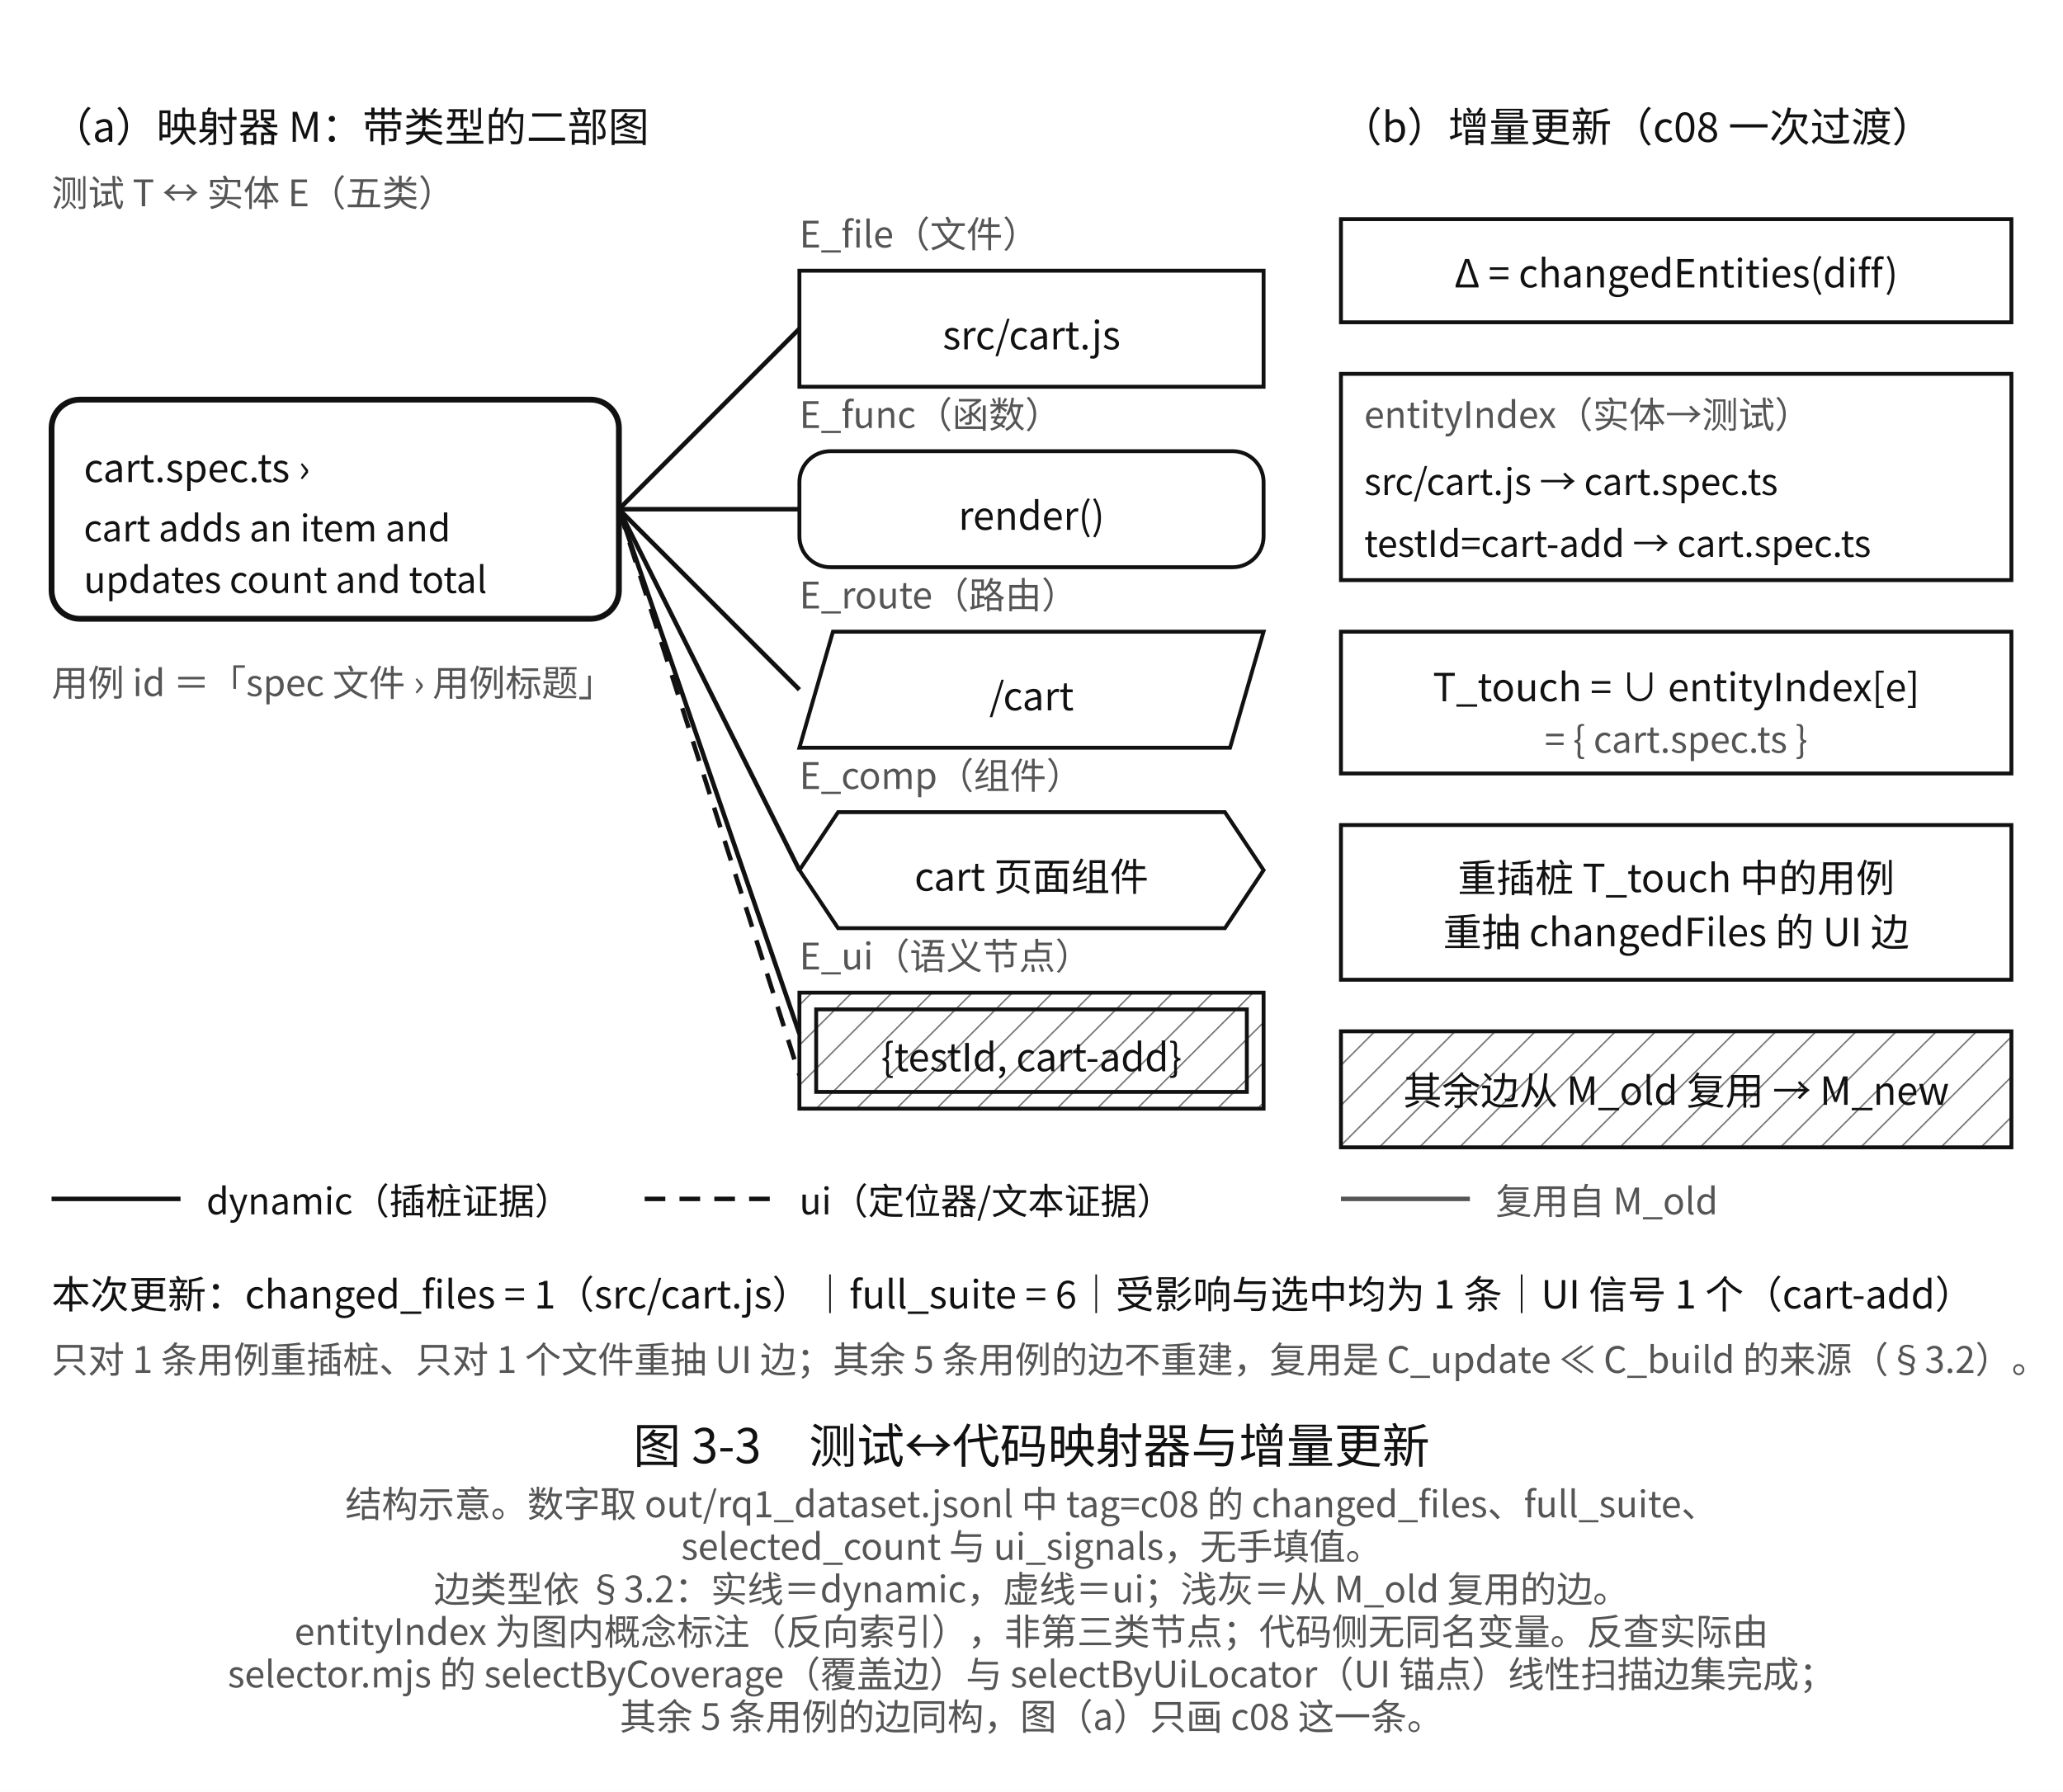
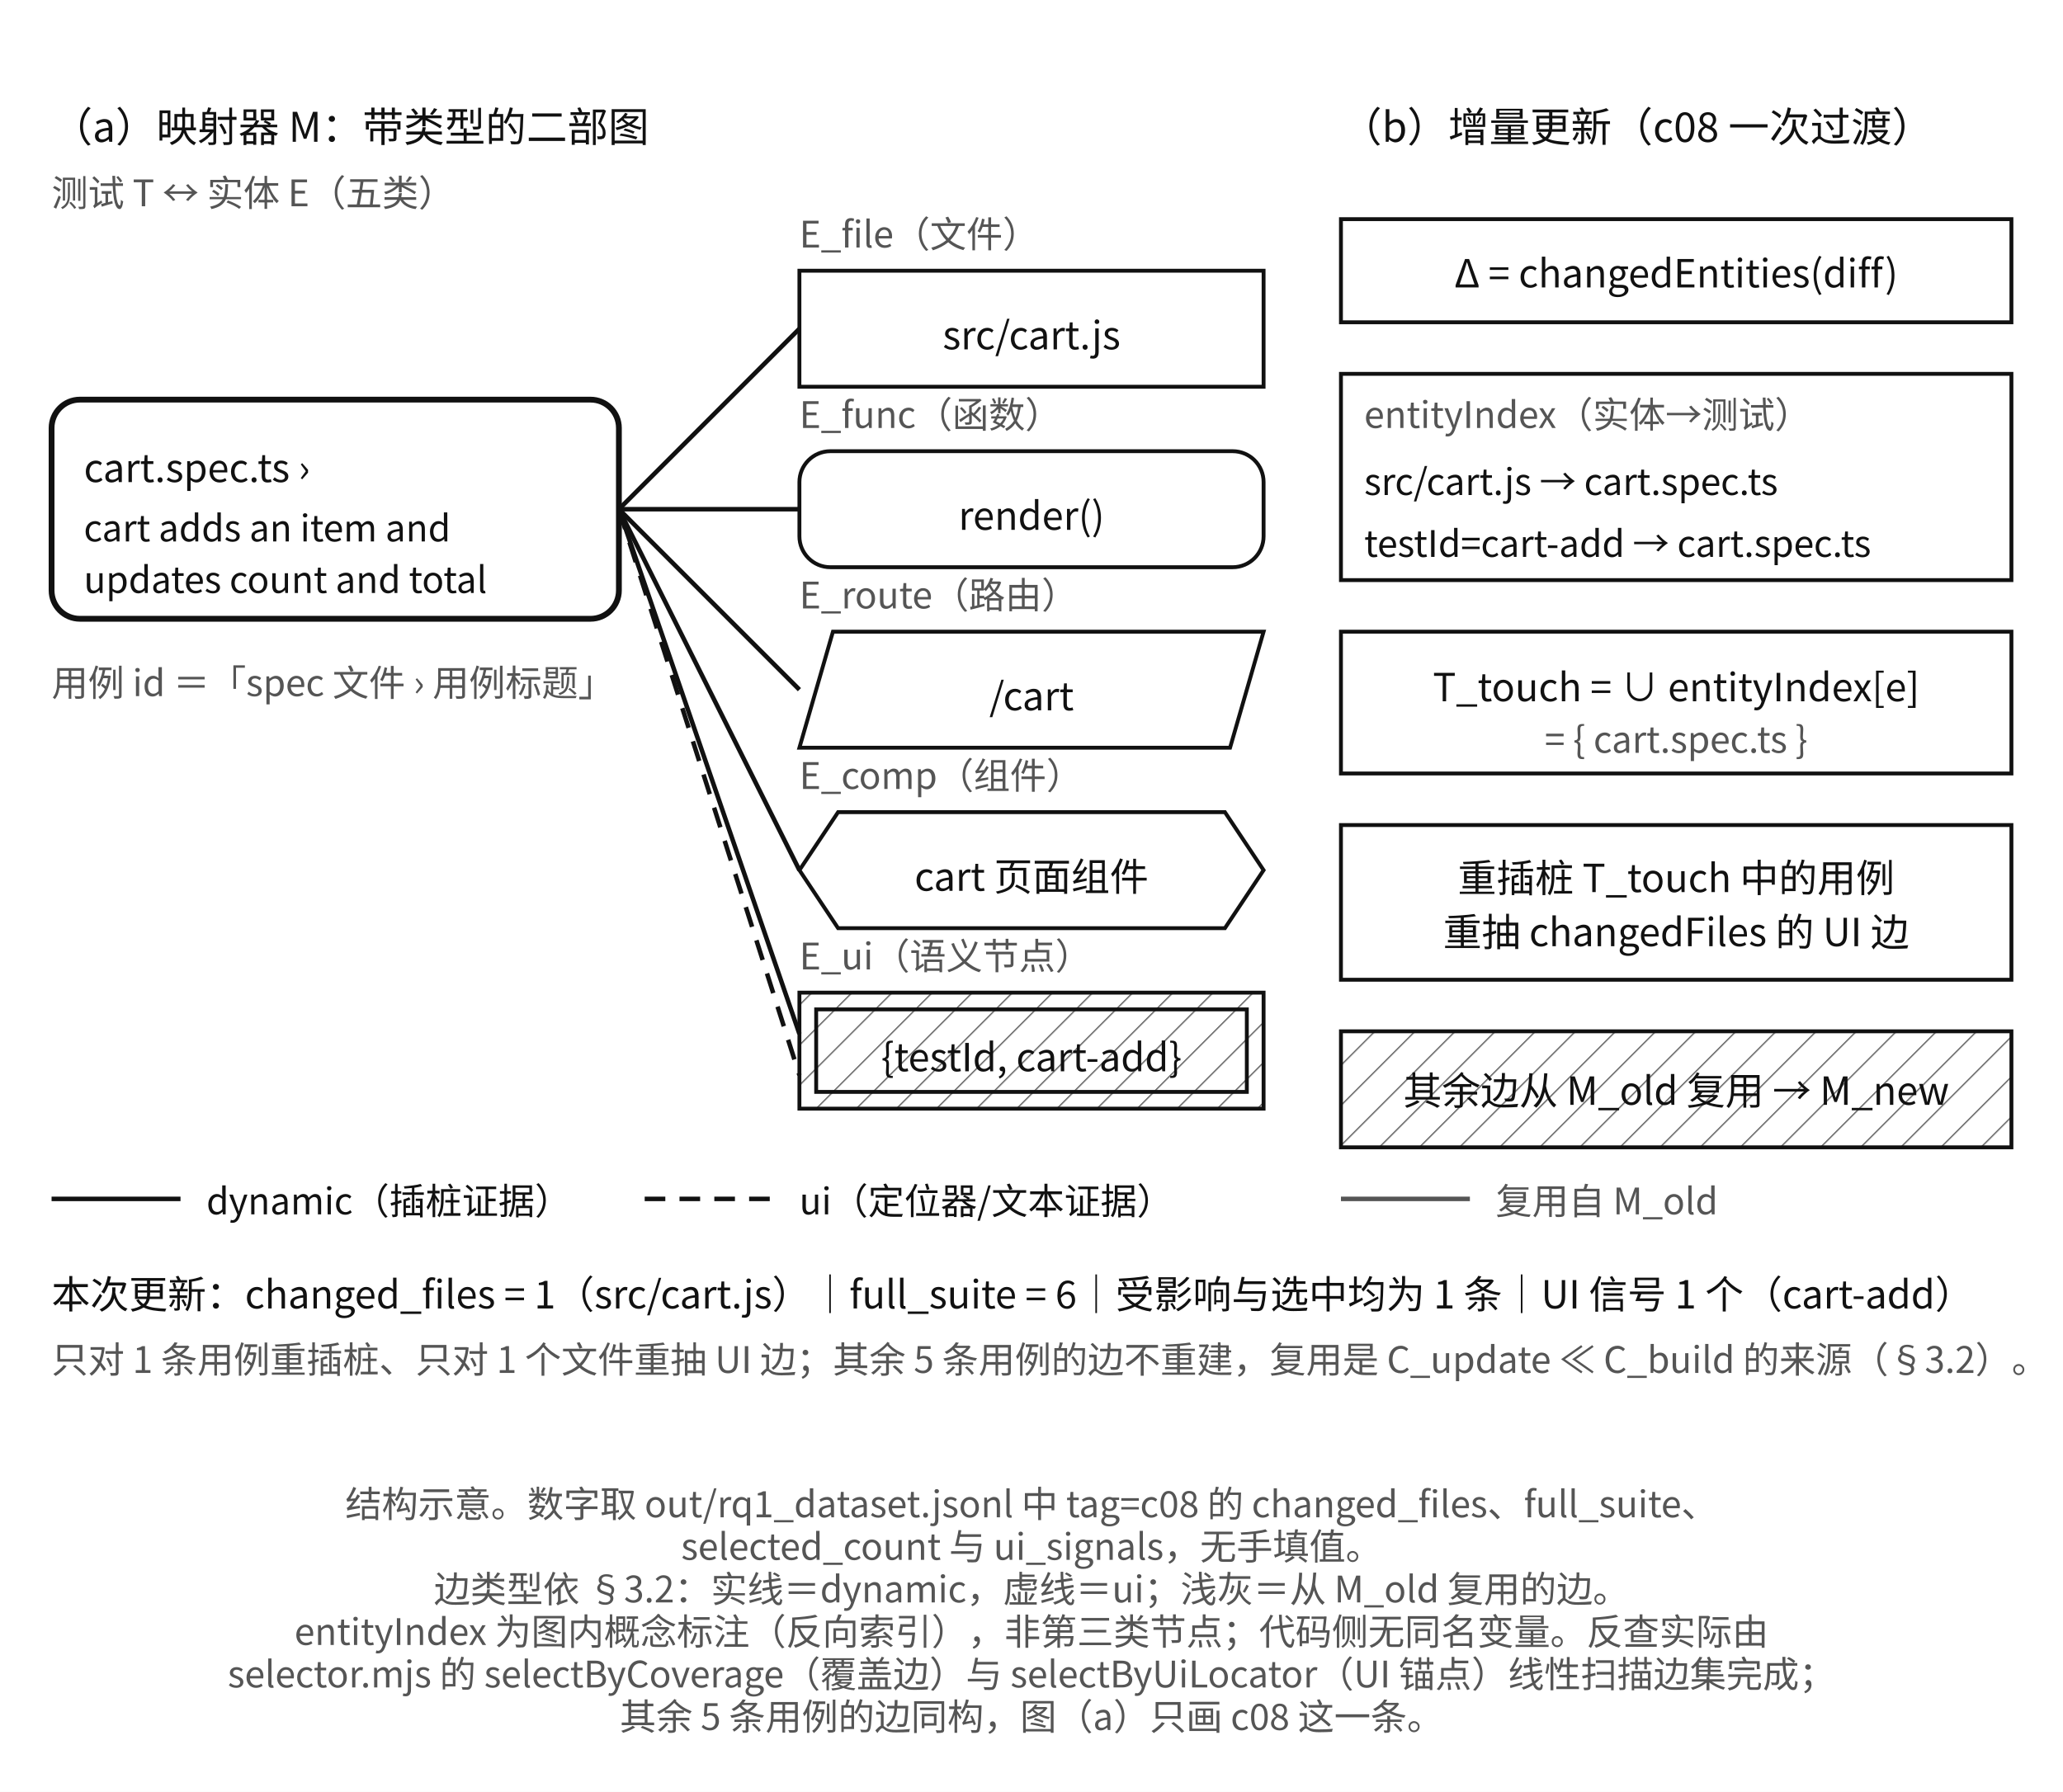
<svg xmlns="http://www.w3.org/2000/svg" width="160.0mm" height="139.0mm" viewBox="0 -3.0 160.0 139.0" version="1.1">
  <rect x="0" y="-3.0" width="160.0" height="139.0" fill="#ffffff" />
  <g font-family="Noto Sans CJK SC, Source Han Sans SC, PingFang SC, Hiragino Sans GB, Microsoft YaHei, sans-serif">
    <defs>
      <pattern id="hatch" width="1.4" height="1.4" patternUnits="userSpaceOnUse" patternTransform="rotate(45)">
        <line x1="0" y1="0" x2="0" y2="1.4" stroke="#333333" stroke-width="0.3" />
      </pattern>
      <pattern id="hatchL" width="2.2" height="2.2" patternUnits="userSpaceOnUse" patternTransform="rotate(45)">
        <line x1="0" y1="0" x2="0" y2="2.2" stroke="#666666" stroke-width="0.2" />
      </pattern>
      <pattern id="dotf" width="1.5" height="1.5" patternUnits="userSpaceOnUse">
        <circle cx="0.55" cy="0.55" r="0.26" fill="#333333" />
      </pattern>
    </defs>
    <text x="4.00" y="8.00" font-size="3.175" text-anchor="start" fill="#111111" font-weight="400">（a）映射器 M：带类型的二部图</text>
    <text x="4.00" y="13.00" font-size="2.822" text-anchor="start" fill="#555555" font-weight="400">测试 T ↔ 实体 E（五类）</text>
    <rect x="4" y="28" width="44" height="17" rx="2.2" fill="none" stroke="#111111" stroke-width="0.45" />
    <text x="6.50" y="34.40" font-size="2.999" text-anchor="start" fill="#111111" font-weight="400">cart.spec.ts ›</text>
    <text x="6.50" y="39.00" font-size="2.822" text-anchor="start" fill="#111111" font-weight="400">cart adds an item and</text>
    <text x="6.50" y="43.00" font-size="2.822" text-anchor="start" fill="#111111" font-weight="400">updates count and total</text>
    <text x="4.00" y="51.00" font-size="2.822" text-anchor="start" fill="#555555" font-weight="400">用例 id ＝「spec 文件 › 用例标题」</text>
    <text x="62.00" y="16.20" font-size="2.822" text-anchor="start" fill="#555555" font-weight="400">E_file（文件）</text>
    <rect x="62.00" y="18.00" width="36.00" height="9.00" fill="none" stroke="#111111" stroke-width="0.3" />
    <text x="80.00" y="24.10" font-size="2.999" text-anchor="middle" fill="#111111" font-weight="400">src/cart.js</text>
    <text x="62.00" y="30.20" font-size="2.822" text-anchor="start" fill="#555555" font-weight="400">E_func（函数）</text>
    <rect x="62" y="32.0" width="36" height="9" rx="2.4" fill="none" stroke="#111111" stroke-width="0.3" />
    <text x="80.00" y="38.10" font-size="2.999" text-anchor="middle" fill="#111111" font-weight="400">render()</text>
    <text x="62.00" y="44.20" font-size="2.822" text-anchor="start" fill="#555555" font-weight="400">E_route（路由）</text>
    <polygon points="64.60,46.00 98.00,46.00 95.40,55.00 62.00,55.00" fill="none" stroke="#111111" stroke-width="0.3" />
    <text x="80.00" y="52.10" font-size="2.999" text-anchor="middle" fill="#111111" font-weight="400">/cart</text>
    <text x="62.00" y="58.20" font-size="2.822" text-anchor="start" fill="#555555" font-weight="400">E_comp（组件）</text>
    <polygon points="65.00,60.00 95.00,60.00 98.00,64.50 95.00,69.00 65.00,69.00 62.00,64.50" fill="none" stroke="#111111" stroke-width="0.3" />
    <text x="80.00" y="66.10" font-size="2.999" text-anchor="middle" fill="#111111" font-weight="400">cart 页面组件</text>
    <text x="62.00" y="72.20" font-size="2.822" text-anchor="start" fill="#555555" font-weight="400">E_ui（语义节点）</text>
    <rect x="62.00" y="74.00" width="36.00" height="9.00" fill="url(#hatchL)" stroke="#111111" stroke-width="0.3" />
    <rect x="63.30" y="75.30" width="33.40" height="6.40" fill="none" stroke="#111111" stroke-width="0.3" />
    <text x="80.00" y="80.10" font-size="2.999" text-anchor="middle" fill="#111111" font-weight="400">{testId, cart-add}</text>
    <line x1="48.00" y1="36.50" x2="62.00" y2="22.50" stroke="#111111" stroke-width="0.35" />
    <line x1="48.00" y1="36.50" x2="62.00" y2="36.50" stroke="#111111" stroke-width="0.35" />
    <line x1="48.00" y1="36.50" x2="62.00" y2="50.50" stroke="#111111" stroke-width="0.35" />
    <line x1="48.00" y1="36.50" x2="62.00" y2="64.50" stroke="#111111" stroke-width="0.35" />
    <line x1="48.00" y1="36.50" x2="62.00" y2="77.20" stroke="#111111" stroke-width="0.35" />
    <line x1="48.00" y1="36.50" x2="62.00" y2="80.40" stroke="#111111" stroke-width="0.35" stroke-dasharray="1.6 1.1" />
    <text x="104.00" y="8.00" font-size="3.175" text-anchor="start" fill="#111111" font-weight="400">（b）增量更新（c08 一次过渡）</text>
    <rect x="104.00" y="14.00" width="52.00" height="8.00" fill="none" stroke="#111111" stroke-width="0.3" />
    <text x="130.00" y="19.30" font-size="2.999" text-anchor="middle" fill="#111111" font-weight="400">Δ = changedEntities(diff)</text>
    <rect x="104.00" y="26.00" width="52.00" height="16.00" fill="none" stroke="#111111" stroke-width="0.3" />
    <text x="105.80" y="30.20" font-size="2.822" text-anchor="start" fill="#555555" font-weight="400">entityIndex（实体→测试）</text>
    <text x="105.80" y="35.40" font-size="2.822" text-anchor="start" fill="#111111" font-weight="400">src/cart.js → cart.spec.ts</text>
    <text x="105.80" y="40.20" font-size="2.822" text-anchor="start" fill="#111111" font-weight="400">testId=cart-add → cart.spec.ts</text>
    <rect x="104.00" y="46.00" width="52.00" height="11.00" fill="none" stroke="#111111" stroke-width="0.3" />
    <text x="130.00" y="51.40" font-size="2.999" text-anchor="middle" fill="#111111" font-weight="400">T_touch = ∪ entityIndex[e]</text>
    <text x="130.00" y="55.40" font-size="2.822" text-anchor="middle" fill="#555555" font-weight="400">= { cart.spec.ts }</text>
    <rect x="104.00" y="61.00" width="52.00" height="12.00" fill="none" stroke="#111111" stroke-width="0.3" />
    <text x="130.00" y="66.20" font-size="2.999" text-anchor="middle" fill="#111111" font-weight="400">重插桩 T_touch 中的用例</text>
    <text x="130.00" y="70.40" font-size="2.999" text-anchor="middle" fill="#111111" font-weight="400">重抽 changedFiles 的 UI 边</text>
    <rect x="104.00" y="77.00" width="52.00" height="9.00" fill="url(#hatchL)" stroke="#111111" stroke-width="0.3" />
    <text x="130.00" y="82.70" font-size="2.999" text-anchor="middle" fill="#111111" font-weight="400">其余边从 M_old 复用 → M_new</text>
    <line x1="4.00" y1="90.00" x2="14.00" y2="90.00" stroke="#111111" stroke-width="0.35" />
    <text x="16.00" y="91.20" font-size="2.822" text-anchor="start" fill="#111111" font-weight="400">dynamic（插桩证据）</text>
    <line x1="50.00" y1="90.00" x2="60.00" y2="90.00" stroke="#111111" stroke-width="0.35" stroke-dasharray="1.6 1.1" />
    <text x="62.00" y="91.20" font-size="2.822" text-anchor="start" fill="#111111" font-weight="400">ui（定位器/文本证据）</text>
    <line x1="104.00" y1="90.00" x2="114.00" y2="90.00" stroke="#555555" stroke-width="0.35" />
    <text x="116.00" y="91.20" font-size="2.822" text-anchor="start" fill="#555555" font-weight="400">复用自 M_old</text>
    <text x="4.00" y="98.50" font-size="2.999" text-anchor="start" fill="#111111" font-weight="400">本次更新：changed_files = 1（src/cart.js）｜full_suite = 6｜受影响与选中均为 1 条｜UI 信号 1 个（cart-add）</text>
    <text x="4.00" y="103.50" font-size="2.822" text-anchor="start" fill="#555555" font-weight="400">只对 1 条用例重插桩、只对 1 个文件重抽 UI 边；其余 5 条用例的边不重建，复用是 C_update ≪ C_build 的来源（§3.2）。</text>
-     <text x="80.00" y="110.50" font-size="3.704" text-anchor="middle" fill="#111111" font-weight="400">图 3-3　测试↔代码映射器与增量更新</text>
    <text x="80.00" y="114.70" font-size="2.822" text-anchor="middle" fill="#555555" font-weight="400">结构示意。数字取 out/rq1_dataset.jsonl 中 tag=c08 的 changed_files、full_suite、</text>
    <text x="80.00" y="118.00" font-size="2.822" text-anchor="middle" fill="#555555" font-weight="400">selected_count 与 ui_signals，无手填值。</text>
    <text x="80.00" y="121.30" font-size="2.822" text-anchor="middle" fill="#555555" font-weight="400">边类型依 §3.2：实线＝dynamic，虚线＝ui；浅灰＝从 M_old 复用的边。</text>
    <text x="80.00" y="124.60" font-size="2.822" text-anchor="middle" fill="#555555" font-weight="400">entityIndex 为图内概念标注（反向索引），非第三类节点；代码侧无同名变量。反查实际由</text>
    <text x="80.00" y="127.90" font-size="2.822" text-anchor="middle" fill="#555555" font-weight="400">selector.mjs 的 selectByCoverage（覆盖边）与 selectByUiLocator（UI 锚点）线性扫描边集完成；</text>
    <text x="80.00" y="131.20" font-size="2.822" text-anchor="middle" fill="#555555" font-weight="400">其余 5 条用例的边同构，图（a）只画 c08 这一条。</text>
  </g>
</svg>
